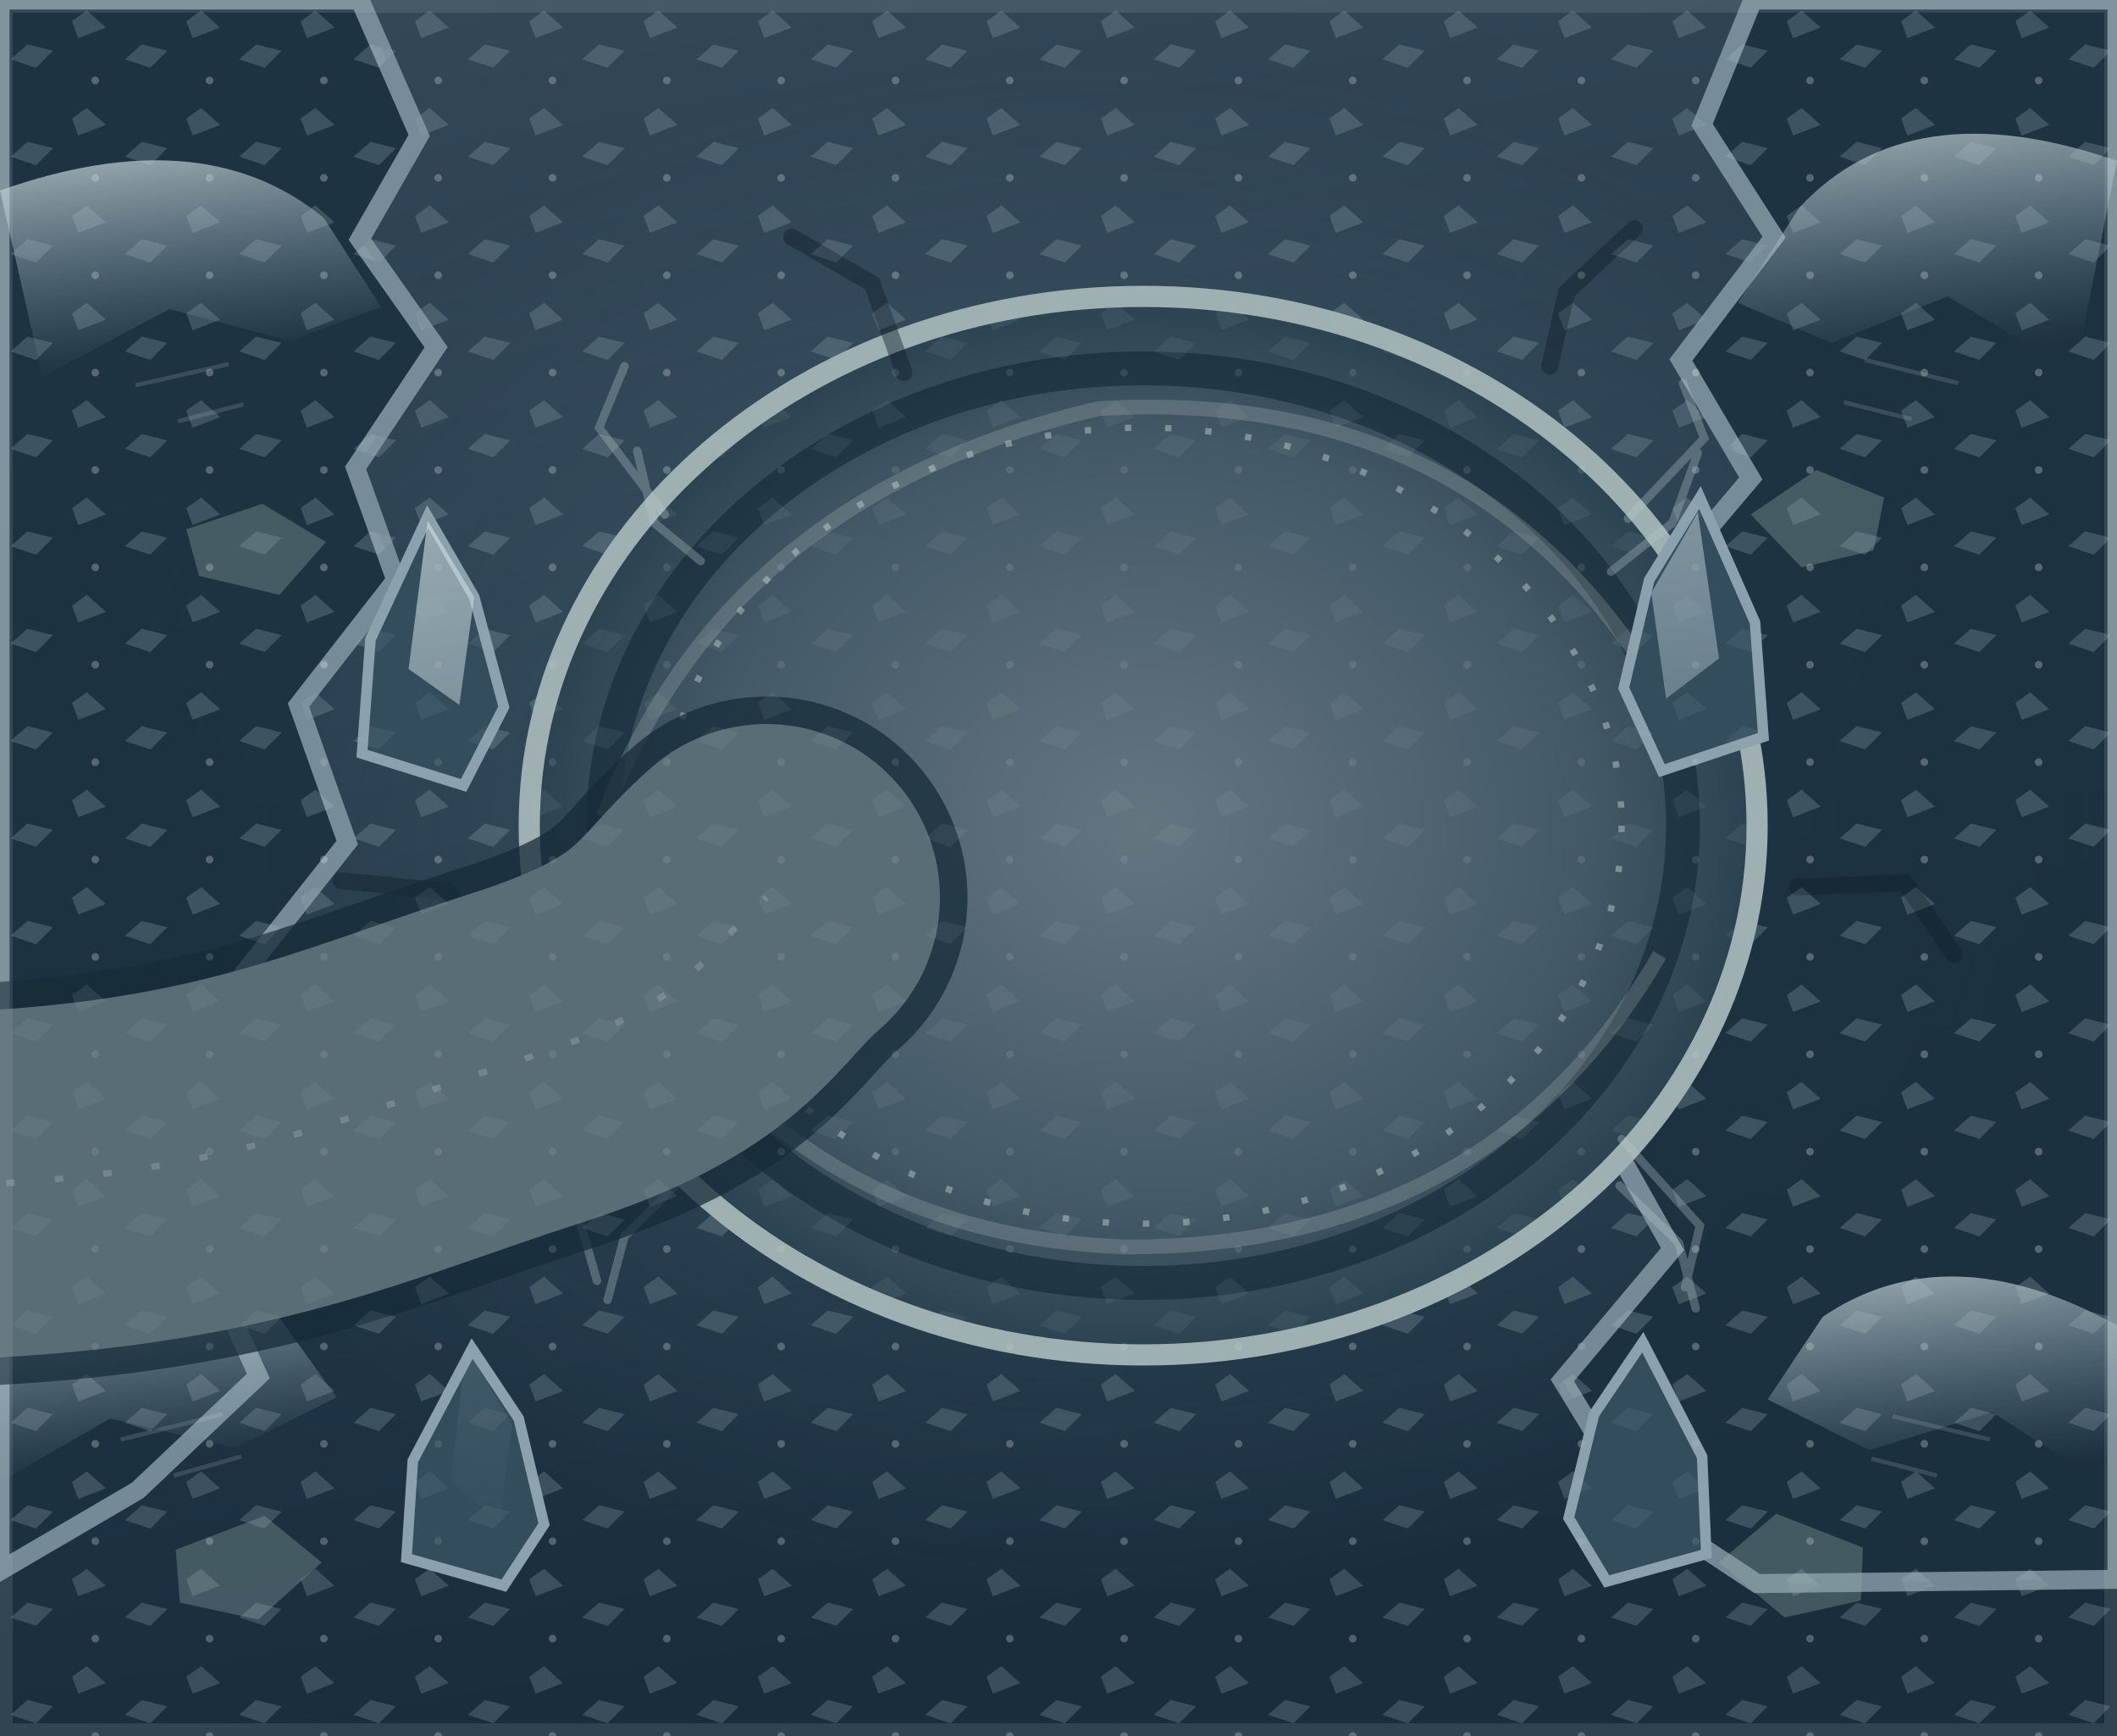
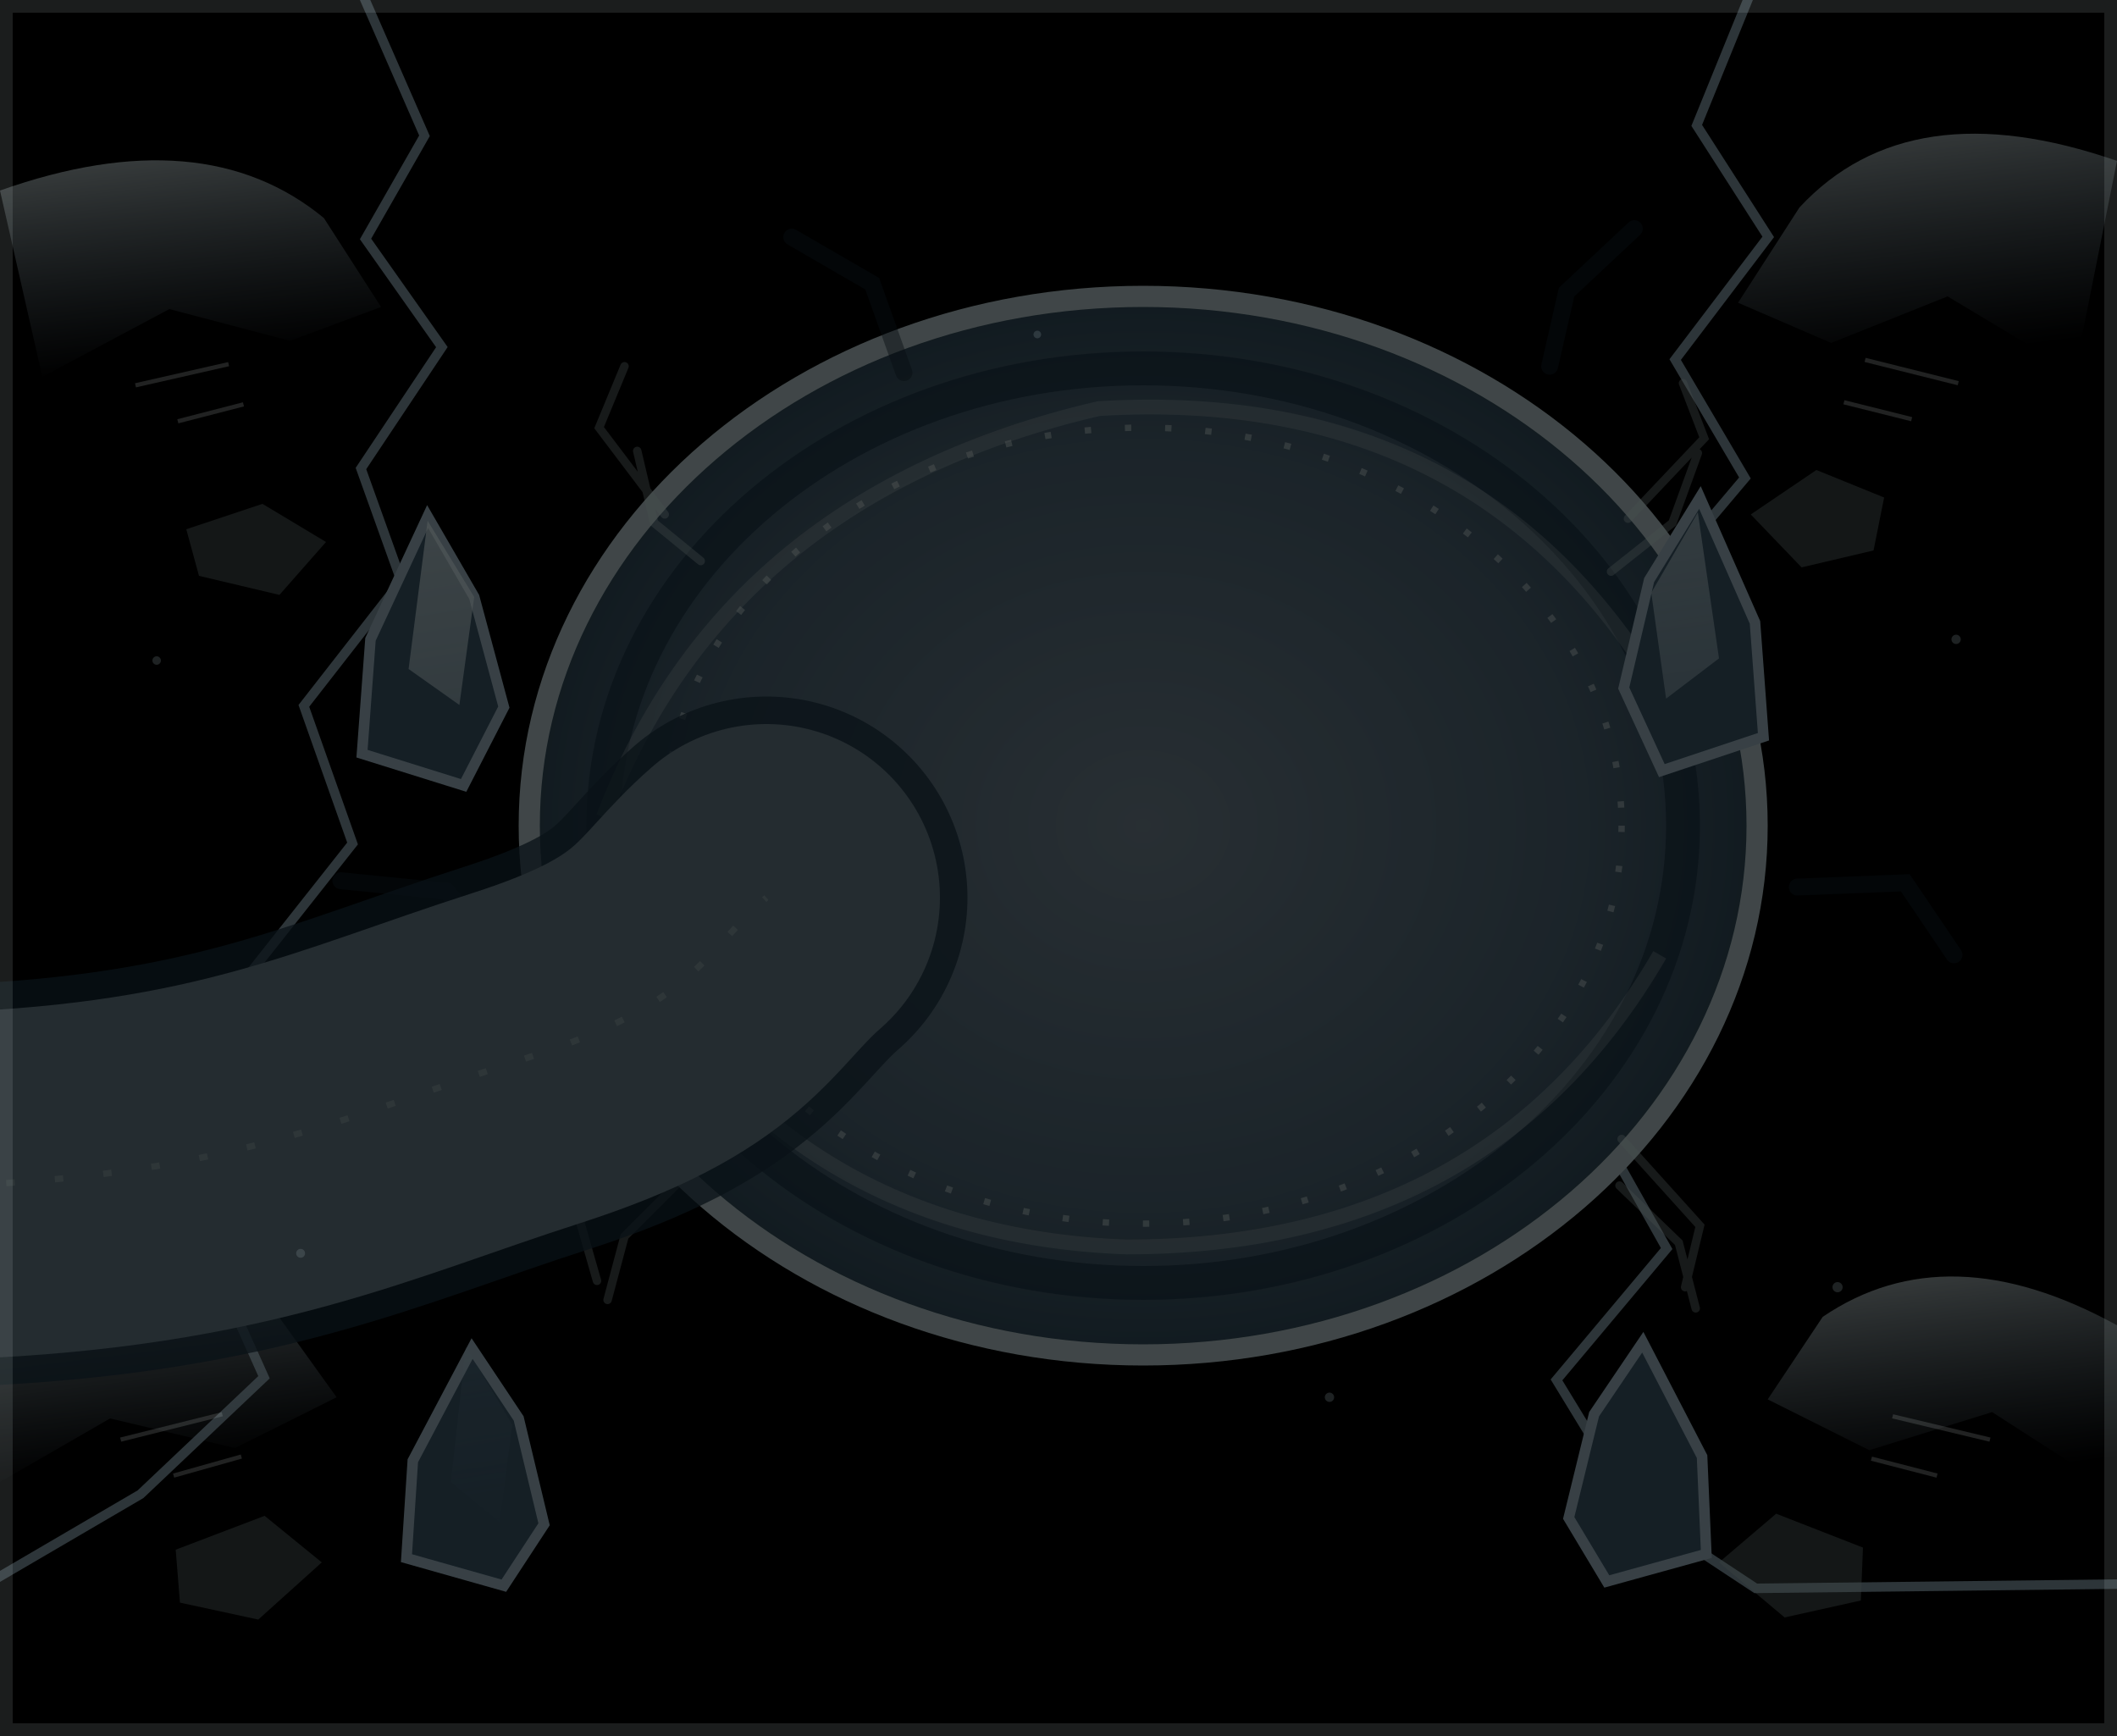
<svg xmlns="http://www.w3.org/2000/svg" width="2000" height="1640" viewBox="0 0 1000 820">
  <defs>
    <linearGradient id="base" x2=".2" y2="1">
      <stop stop-color="#344858" />
      <stop offset=".45" stop-color="#263b4b" />
      <stop offset="1" stop-color="#192d3d" />
    </linearGradient>
    <radialGradient id="arena">
      <stop stop-color="#647580" />
      <stop offset=".72" stop-color="#435967" />
      <stop offset="1" stop-color="#2a414f" />
    </radialGradient>
    <linearGradient id="ice" x2=".2" y2="1">
      <stop stop-color="#d3e2e3" stop-opacity=".9" />
      <stop offset="1" stop-color="#8ba9ba" stop-opacity="0" />
    </linearGradient>
-     <pattern id="grain" width="54" height="46" patternUnits="userSpaceOnUse">
-       <path d="M5 28l8-7 12 3-8 8zM34 10l7-5 9 8-13 5z" fill="#a6bbc4" opacity=".15" />
-       <circle cx="45" cy="38" r="1.8" fill="#e3efed" opacity=".18" />
-     </pattern>
    <radialGradient id="storm">
      <stop stop-color="#8ab8ce" stop-opacity=".22" />
      <stop offset="1" stop-color="#8ab8ce" stop-opacity="0" />
    </radialGradient>
  </defs>
  <rect width="1000" height="820" fill="url(#base)" />
  <ellipse cx="520" cy="392" rx="480" ry="365" fill="url(#storm)" />
-   <path d="M0 0H1000V820H0Z" fill="url(#grain)" />
+   <path d="M0 0H1000V820H0Z" />
  <path d="M0 0L170 0 198 64 170 113 206 164 168 221 187 274 141 333 164 398 115 460 152 524 96 592 122 650 65 704 0 742Z" fill="#1b3140" stroke="#8096a1" stroke-width="9" opacity=".88" />
  <path d="M1000 0H828L804 59 838 112 794 170 827 226 778 284 815 348 770 405 804 465 754 526 790 590 738 652 774 711 830 748 1000 746Z" fill="#1b3140" stroke="#8096a1" stroke-width="9" opacity=".88" />
-   <path d="M0 0L170 0 198 64 170 113 206 164 168 221 187 274 141 333 164 398 115 460 152 524 96 592 122 650 65 704 0 742Z" fill="url(#grain)" />
-   <path d="M1000 0H828L804 59 838 112 794 170 827 226 778 284 815 348 770 405 804 465 754 526 790 590 738 652 774 711 830 748 1000 746Z" fill="url(#grain)" />
+   <path d="M0 0L170 0 198 64 170 113 206 164 168 221 187 274 141 333 164 398 115 460 152 524 96 592 122 650 65 704 0 742Z" />
+   <path d="M1000 0H828L804 59 838 112 794 170 827 226 778 284 815 348 770 405 804 465 754 526 790 590 738 652 774 711 830 748 1000 746Z" />
  <g fill="url(#ice)" opacity=".78">
    <path d="M0 90Q96 56 153 103L180 145 137 161 80 146 20 178Z" />
    <path d="M1000 76Q902 42 850 98L821 143 865 162 920 140 980 176Z" />
    <path d="M0 620Q74 582 131 621L159 660 111 684 52 670 0 700Z" />
    <path d="M1000 626Q920 582 861 622L835 661 883 685 941 667 1000 705Z" />
  </g>
  <ellipse cx="540" cy="390" rx="290" ry="250" fill="url(#arena)" stroke="#9fb0b3" stroke-width="10" />
  <ellipse cx="540" cy="390" rx="255" ry="216" fill="none" stroke="#172c3b" stroke-width="16" opacity=".7" />
  <ellipse cx="540" cy="390" rx="226" ry="188" fill="none" stroke="#b5c4c3" stroke-width="3" stroke-dasharray="3 16" opacity=".52" />
  <path d="M285 386Q343 234 519 193Q703 182 789 335M291 439Q369 583 532 589Q704 589 784 451" fill="none" stroke="#d0dcd9" stroke-width="7" opacity=".2" />
  <g fill="none" stroke-linecap="round">
    <path d="M314 243l-31-41 12-29m36 92-22-18-8-34M769 245l36-38-10-26m-34 89 29-23 12-33M311 535l-37 42 8 28m40-48-27 27-8 30M766 538l37 41-7 29m-31-48 28 27 8 31" stroke="#b6c8c8" stroke-width="4" opacity=".32" />
    <path d="M374 112l38 22 15 42m345-68-32 30-8 35M161 416l50 5 26 30m612-32 51-2 23 34" stroke="#101f2b" stroke-width="8" opacity=".45" />
  </g>
  <path d="M-20 560C110 555 167 526 248 500S331 451 362 424" fill="none" stroke="#162b38" stroke-width="190" stroke-linecap="round" opacity=".75" />
  <path d="M-20 560C110 555 167 526 248 500S331 451 362 424" fill="none" stroke="#596d77" stroke-width="164" stroke-linecap="round" />
  <path d="M-20 560C110 555 167 526 248 500S331 451 362 424" fill="none" stroke="#cad7d3" stroke-width="3" stroke-dasharray="4 19" opacity=".24" />
  <g fill="#344d5d" stroke="#8ba1ad" stroke-width="5">
    <path d="M175 302l27-58 22 38 14 52-19 37-48-15z" />
    <path d="M829 294l-26-59-24 39-12 51 18 39 48-16z" />
    <path d="M195 690l28-53 22 33 12 50-19 29-46-13z" />
    <path d="M804 688l-28-54-23 34-12 49 18 30 47-13z" />
  </g>
  <g fill="url(#ice)" opacity=".7">
    <path d="M202 246l22 36-7 51-24-17zM802 242l-22 38 7 50 25-19zM220 636l22 37-6 46-23-19zM780 636l-23 38 6 46 24-18z" />
  </g>
  <g fill="#93a9a8" opacity=".34">
    <path d="M88 250l36-12 30 18-22 25-38-9zM890 235l-32-13-31 21 24 25 34-8zM83 732l42-16 27 22-30 27-37-8zM880 731l-41-16-27 23 31 26 36-8z" />
  </g>
-   <rect width="1000" height="820" fill="url(#grain)" opacity=".6" />
+   <rect width="1000" height="820" opacity=".6" />
+   <g fill="#a9bec2" opacity=".18">
+     <circle cx="74" cy="312" r="2" />
+     <circle cx="924" cy="302" r="2.2" />
+     <circle cx="142" cy="592" r="2.1" />
+     <circle cx="868" cy="608" r="2.4" />
+     <circle cx="490" cy="158" r="1.8" />
+     <circle cx="628" cy="660" r="2.2" />
+   </g>
  <g fill="none" stroke="#dbe7e3" stroke-width="2" opacity=".15">
    <path d="M64 182l44-10m-24 27 31-8M925 181l-44-11m22 28-32-8M57 680l48-12m-23 29 32-9M940 680l-46-11m21 28-31-8" />
  </g>
  <rect x="3" y="3" width="994" height="814" fill="none" stroke="#b5c4c6" stroke-opacity=".15" stroke-width="6" />
</svg>
